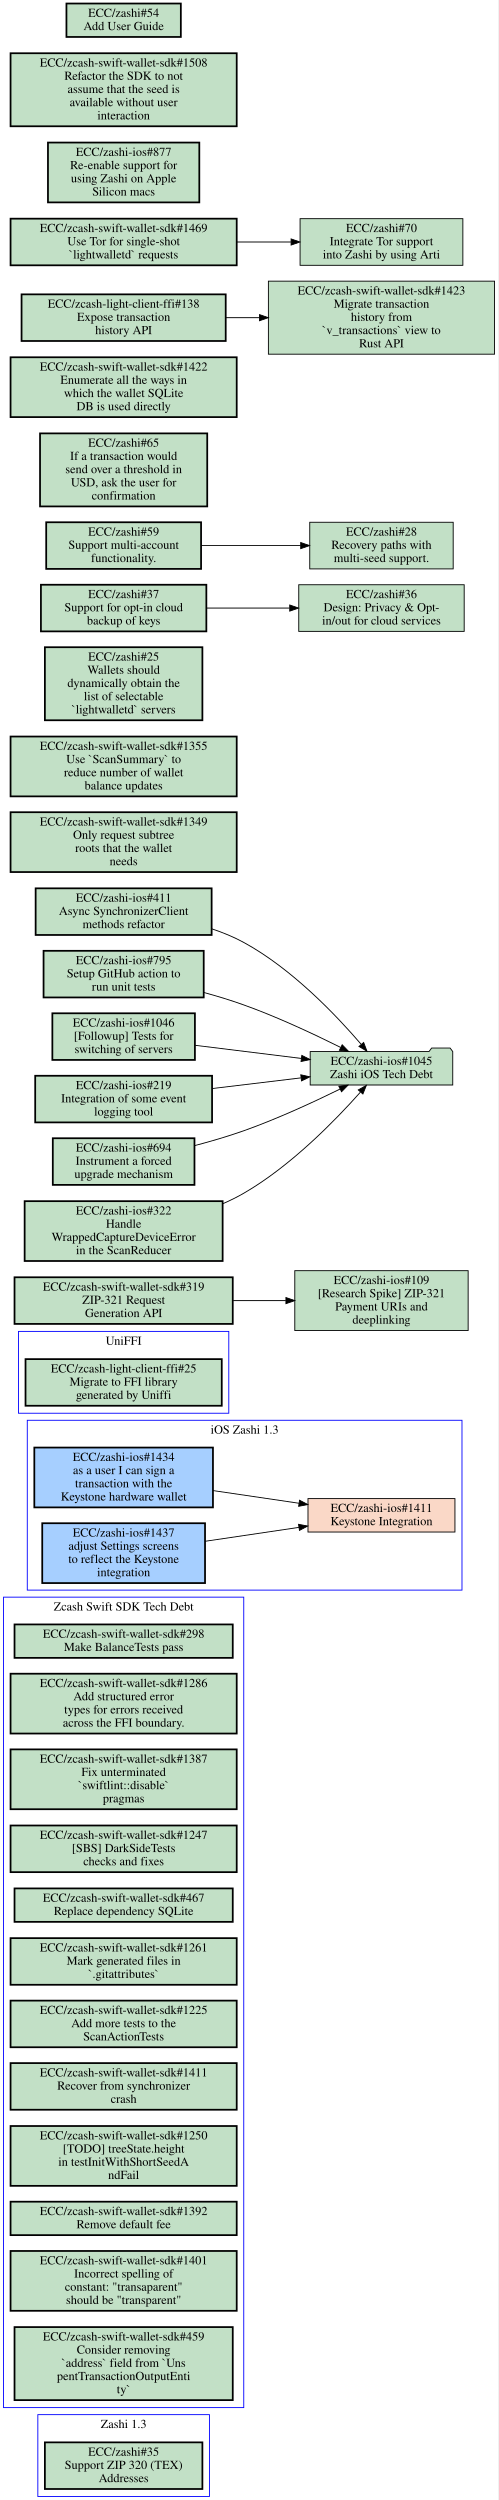
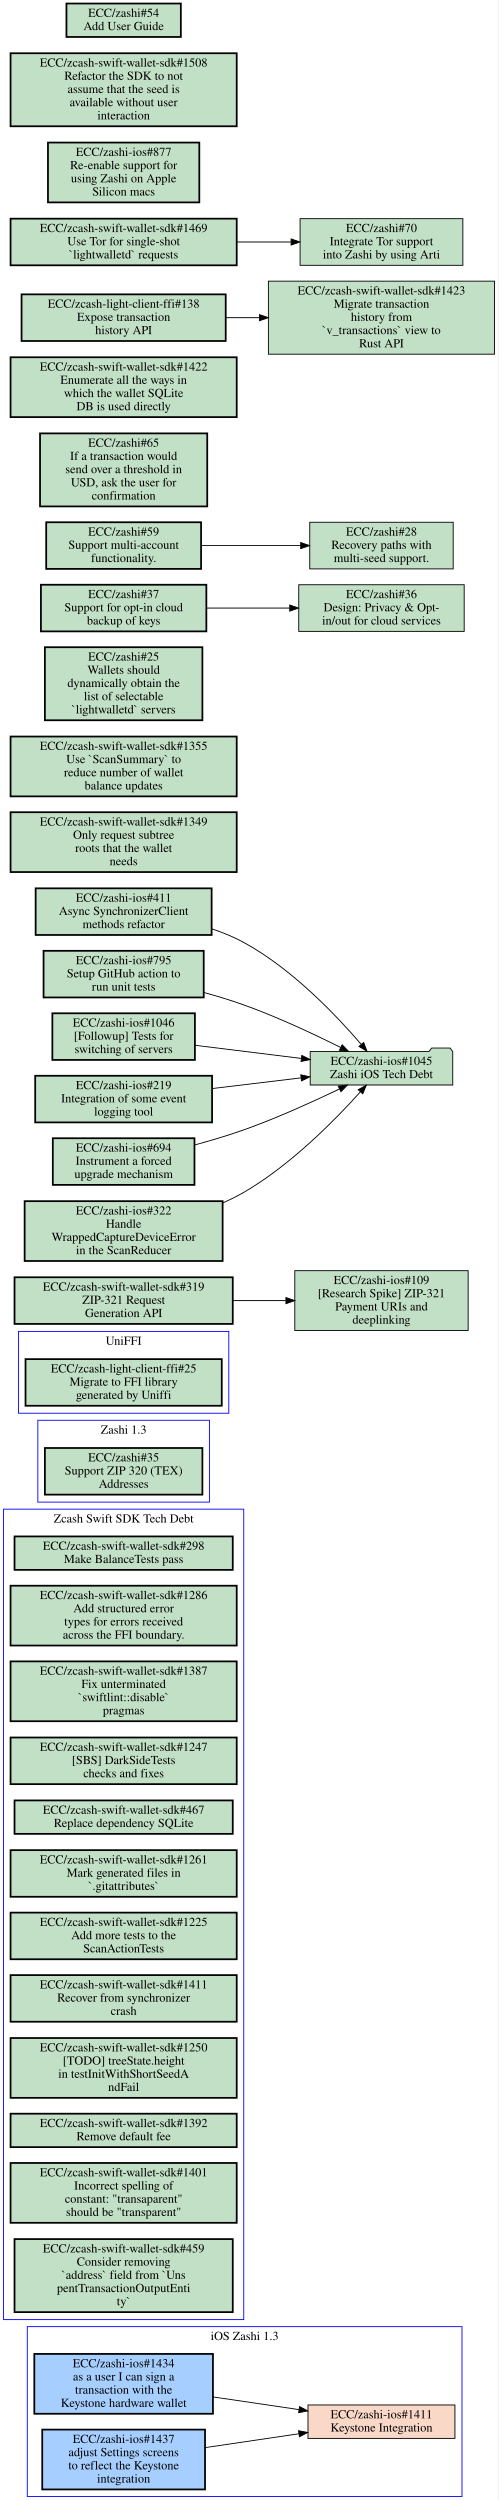
<svg xmlns="http://www.w3.org/2000/svg" xmlns:xlink="http://www.w3.org/1999/xlink" width="566pt" height="2841pt" viewBox="0.00 0.00 566.00 2841.00">
  <g id="graph0" class="graph" transform="scale(1 1) rotate(0) translate(4 2837)">
    <polygon fill="white" stroke="transparent" points="-4,4 -4,-2837 562,-2837 562,4 -4,4" />
    <g id="clust1" class="cluster">
-       <polygon fill="none" stroke="blue" points="27,-1030 27,-1223 521,-1223 521,-1030 27,-1030" />
-       <text text-anchor="middle" x="274" y="-1207.8" font-family="Times,serif" font-size="14.00">iOS Zashi 1.3</text>
+       <polygon fill="none" stroke="blue" points="39,-1130 39,-1223 234,-1223 234,-1130 39,-1130" />
+       <text text-anchor="middle" x="136.5" y="-1207.8" font-family="Times,serif" font-size="14.00">Zashi 1.3</text>
    </g>
    <g id="clust2" class="cluster">
+       <polygon fill="none" stroke="blue" points="27,0 27,-193 521,-193 521,0 27,0" />
+       <text text-anchor="middle" x="274" y="-177.8" font-family="Times,serif" font-size="14.00">iOS Zashi 1.3</text>
+     </g>
+     <g id="clust3" class="cluster">
      <polygon fill="none" stroke="blue" points="17,-1231 17,-1324 256,-1324 256,-1231 17,-1231" />
      <text text-anchor="middle" x="136.5" y="-1308.8" font-family="Times,serif" font-size="14.00">UniFFI</text>
    </g>
-     <g id="clust3" class="cluster">
-       <polygon fill="none" stroke="blue" points="0,-101 0,-1022 273,-1022 273,-101 0,-101" />
-       <text text-anchor="middle" x="136.5" y="-1006.8" font-family="Times,serif" font-size="14.00">Zcash Swift SDK Tech Debt</text>
-     </g>
    <g id="clust4" class="cluster">
-       <polygon fill="none" stroke="blue" points="39,0 39,-93 234,-93 234,0 39,0" />
-       <text text-anchor="middle" x="136.5" y="-77.8" font-family="Times,serif" font-size="14.00">Zashi 1.3</text>
-     </g>
-     <g id="node1" class="node closed">
+       <polygon fill="none" stroke="blue" points="0,-201 0,-1122 273,-1122 273,-201 0,-201" />
+       <text text-anchor="middle" x="136.5" y="-1106.8" font-family="Times,serif" font-size="14.00">Zcash Swift SDK Tech Debt</text>
+     </g>
+     <g id="node1" class="node open">
      <g id="a_node1">
+         <a xlink:href="https://github.com/Electric-Coin-Company/zashi/issues/35" xlink:title="ECC/zashi#35&#10;Support ZIP 320 (TEX)&#10;Addresses" target="_blank">
+           <polygon fill="#c2e0c6" stroke="black" stroke-width="2" points="226,-1191.5 47,-1191.5 47,-1138.5 226,-1138.5 226,-1191.5" />
+           <text text-anchor="middle" x="136.5" y="-1176.3" font-family="Times,serif" font-size="14.00">ECC/zashi#35</text>
+           <text text-anchor="middle" x="136.5" y="-1161.3" font-family="Times,serif" font-size="14.00">Support ZIP 320 (TEX)</text>
+           <text text-anchor="middle" x="136.5" y="-1146.3" font-family="Times,serif" font-size="14.00">Addresses</text>
+         </a>
+       </g>
+     </g>
+     <g id="node2" class="node closed">
+       <g id="a_node2">
        <a xlink:href="https://github.com/Electric-Coin-Company/zashi-ios/issues/1411" xlink:title="ECC/zashi-ios#1411&#10;Keystone Integration" target="_blank">
-           <polygon fill="#fad8c7" stroke="black" points="513,-1134 346,-1134 346,-1096 513,-1096 513,-1134" />
-           <text text-anchor="middle" x="429.5" y="-1118.8" font-family="Times,serif" font-size="14.00">ECC/zashi-ios#1411</text>
-           <text text-anchor="middle" x="429.5" y="-1103.8" font-family="Times,serif" font-size="14.00">Keystone Integration</text>
-         </a>
-       </g>
-     </g>
-     <g id="node2" class="node committed">
-       <g id="a_node2">
-         <a xlink:href="https://github.com/Electric-Coin-Company/zashi-ios/issues/1434" xlink:title="ECC/zashi-ios#1434&#10;as a user I can sign a&#10;transaction with the&#10;Keystone hardware wallet" target="_blank">
-           <polygon fill="#a6cfff" stroke="black" stroke-width="2" points="238,-1192 35,-1192 35,-1124 238,-1124 238,-1192" />
-           <text text-anchor="middle" x="136.5" y="-1176.8" font-family="Times,serif" font-size="14.00">ECC/zashi-ios#1434</text>
-           <text text-anchor="middle" x="136.5" y="-1161.8" font-family="Times,serif" font-size="14.00">as a user I can sign a</text>
-           <text text-anchor="middle" x="136.5" y="-1146.8" font-family="Times,serif" font-size="14.00">transaction with the</text>
-           <text text-anchor="middle" x="136.5" y="-1131.8" font-family="Times,serif" font-size="14.00">Keystone hardware wallet</text>
-         </a>
-       </g>
-     </g>
-     <g id="edge1" class="edge">
-       <path fill="none" stroke="black" d="M238.05,-1143.1C269.78,-1138.5 304.66,-1133.3 335.81,-1128.7" />
-       <polygon fill="black" stroke="black" points="336.41,-1132.15 345.78,-1127.2 335.37,-1125.23 336.41,-1132.15" />
+           <polygon fill="#fad8c7" stroke="black" points="513,-104 346,-104 346,-66 513,-66 513,-104" />
+           <text text-anchor="middle" x="429.5" y="-88.8" font-family="Times,serif" font-size="14.00">ECC/zashi-ios#1411</text>
+           <text text-anchor="middle" x="429.5" y="-73.8" font-family="Times,serif" font-size="14.00">Keystone Integration</text>
+         </a>
+       </g>
    </g>
    <g id="node3" class="node committed">
      <g id="a_node3">
+         <a xlink:href="https://github.com/Electric-Coin-Company/zashi-ios/issues/1434" xlink:title="ECC/zashi-ios#1434&#10;as a user I can sign a&#10;transaction with the&#10;Keystone hardware wallet" target="_blank">
+           <polygon fill="#a6cfff" stroke="black" stroke-width="2" points="238,-162 35,-162 35,-94 238,-94 238,-162" />
+           <text text-anchor="middle" x="136.5" y="-146.8" font-family="Times,serif" font-size="14.00">ECC/zashi-ios#1434</text>
+           <text text-anchor="middle" x="136.5" y="-131.8" font-family="Times,serif" font-size="14.00">as a user I can sign a</text>
+           <text text-anchor="middle" x="136.5" y="-116.8" font-family="Times,serif" font-size="14.00">transaction with the</text>
+           <text text-anchor="middle" x="136.5" y="-101.8" font-family="Times,serif" font-size="14.00">Keystone hardware wallet</text>
+         </a>
+       </g>
+     </g>
+     <g id="edge1" class="edge">
+       <path fill="none" stroke="black" d="M238.05,-113.14C269.78,-108.45 304.66,-103.3 335.81,-98.7" />
+       <polygon fill="black" stroke="black" points="336.4,-102.15 345.78,-97.22 335.37,-95.23 336.4,-102.15" />
+     </g>
+     <g id="node4" class="node committed">
+       <g id="a_node4">
        <a xlink:href="https://github.com/Electric-Coin-Company/zashi-ios/issues/1437" xlink:title="ECC/zashi-ios#1437&#10;adjust Settings screens&#10;to reflect the Keystone&#10;integration" target="_blank">
-           <polygon fill="#a6cfff" stroke="black" stroke-width="2" points="229,-1106 44,-1106 44,-1038 229,-1038 229,-1106" />
-           <text text-anchor="middle" x="136.5" y="-1090.8" font-family="Times,serif" font-size="14.00">ECC/zashi-ios#1437</text>
-           <text text-anchor="middle" x="136.5" y="-1075.8" font-family="Times,serif" font-size="14.00">adjust Settings screens</text>
-           <text text-anchor="middle" x="136.5" y="-1060.8" font-family="Times,serif" font-size="14.00">to reflect the Keystone</text>
-           <text text-anchor="middle" x="136.5" y="-1045.8" font-family="Times,serif" font-size="14.00">integration</text>
+           <polygon fill="#a6cfff" stroke="black" stroke-width="2" points="229,-76 44,-76 44,-8 229,-8 229,-76" />
+           <text text-anchor="middle" x="136.5" y="-60.8" font-family="Times,serif" font-size="14.00">ECC/zashi-ios#1437</text>
+           <text text-anchor="middle" x="136.5" y="-45.8" font-family="Times,serif" font-size="14.00">adjust Settings screens</text>
+           <text text-anchor="middle" x="136.5" y="-30.8" font-family="Times,serif" font-size="14.00">to reflect the Keystone</text>
+           <text text-anchor="middle" x="136.5" y="-15.8" font-family="Times,serif" font-size="14.00">integration</text>
        </a>
      </g>
    </g>
    <g id="edge2" class="edge">
-       <path fill="none" stroke="black" d="M229.17,-1085.5C263.14,-1090.6 301.66,-1096.3 335.72,-1101.3" />
-       <polygon fill="black" stroke="black" points="335.26,-1104.77 345.67,-1102.8 336.3,-1097.85 335.26,-1104.77" />
-     </g>
-     <g id="node4" class="node open">
-       <g id="a_node4">
+       <path fill="none" stroke="black" d="M229.17,-55.55C263.14,-60.56 301.66,-66.26 335.72,-71.29" />
+       <polygon fill="black" stroke="black" points="335.27,-74.76 345.67,-72.76 336.29,-67.84 335.27,-74.76" />
+     </g>
+     <g id="node5" class="node open">
+       <g id="a_node5">
        <a xlink:href="https://github.com/Electric-Coin-Company/zcash-light-client-ffi/issues/25" xlink:title="ECC/zcash-light-client-ffi#25&#10;Migrate to FFI library&#10;generated by Uniffi" target="_blank">
          <polygon fill="#c2e0c6" stroke="black" stroke-width="2" points="248,-1292.5 25,-1292.5 25,-1239.5 248,-1239.5 248,-1292.5" />
          <text text-anchor="middle" x="136.5" y="-1277.3" font-family="Times,serif" font-size="14.00">ECC/zcash-light-client-ffi#25</text>
          <text text-anchor="middle" x="136.5" y="-1262.3" font-family="Times,serif" font-size="14.00">Migrate to FFI library</text>
          <text text-anchor="middle" x="136.5" y="-1247.3" font-family="Times,serif" font-size="14.00">generated by Uniffi</text>
        </a>
      </g>
    </g>
-     <g id="node5" class="node open">
-       <g id="a_node5">
-         <a xlink:href="https://github.com/Electric-Coin-Company/zcash-swift-wallet-sdk/issues/298" xlink:title="ECC/zcash-swift-wallet-sdk#298&#10;Make BalanceTests pass" target="_blank">
-           <polygon fill="#c2e0c6" stroke="black" stroke-width="2" points="260.5,-991 12.5,-991 12.5,-953 260.5,-953 260.5,-991" />
-           <text text-anchor="middle" x="136.5" y="-975.8" font-family="Times,serif" font-size="14.00">ECC/zcash-swift-wallet-sdk#298</text>
-           <text text-anchor="middle" x="136.5" y="-960.8" font-family="Times,serif" font-size="14.00">Make BalanceTests pass</text>
-         </a>
-       </g>
-     </g>
    <g id="node6" class="node open">
      <g id="a_node6">
-         <a xlink:href="https://github.com/Electric-Coin-Company/zcash-swift-wallet-sdk/issues/1286" xlink:title="ECC/zcash-swift-wallet-sdk#1286&#10;Add structured error&#10;types for errors received&#10;across the FFI boundary." target="_blank">
-           <polygon fill="#c2e0c6" stroke="black" stroke-width="2" points="265,-935 8,-935 8,-867 265,-867 265,-935" />
-           <text text-anchor="middle" x="136.5" y="-919.8" font-family="Times,serif" font-size="14.00">ECC/zcash-swift-wallet-sdk#1286</text>
-           <text text-anchor="middle" x="136.5" y="-904.8" font-family="Times,serif" font-size="14.00">Add structured error</text>
-           <text text-anchor="middle" x="136.5" y="-889.8" font-family="Times,serif" font-size="14.00">types for errors received</text>
-           <text text-anchor="middle" x="136.5" y="-874.8" font-family="Times,serif" font-size="14.00">across the FFI boundary.</text>
+         <a xlink:href="https://github.com/Electric-Coin-Company/zcash-swift-wallet-sdk/issues/298" xlink:title="ECC/zcash-swift-wallet-sdk#298&#10;Make BalanceTests pass" target="_blank">
+           <polygon fill="#c2e0c6" stroke="black" stroke-width="2" points="260.5,-1091 12.5,-1091 12.5,-1053 260.5,-1053 260.5,-1091" />
+           <text text-anchor="middle" x="136.5" y="-1075.8" font-family="Times,serif" font-size="14.00">ECC/zcash-swift-wallet-sdk#298</text>
+           <text text-anchor="middle" x="136.5" y="-1060.8" font-family="Times,serif" font-size="14.00">Make BalanceTests pass</text>
        </a>
      </g>
    </g>
    <g id="node7" class="node open">
      <g id="a_node7">
-         <a xlink:href="https://github.com/Electric-Coin-Company/zcash-swift-wallet-sdk/issues/1387" xlink:title="ECC/zcash-swift-wallet-sdk#1387&#10;Fix unterminated&#10;`swiftlint::disable`&#10;pragmas" target="_blank">
-           <polygon fill="#c2e0c6" stroke="black" stroke-width="2" points="265,-849 8,-849 8,-781 265,-781 265,-849" />
-           <text text-anchor="middle" x="136.5" y="-833.8" font-family="Times,serif" font-size="14.00">ECC/zcash-swift-wallet-sdk#1387</text>
-           <text text-anchor="middle" x="136.5" y="-818.8" font-family="Times,serif" font-size="14.00">Fix unterminated</text>
-           <text text-anchor="middle" x="136.5" y="-803.8" font-family="Times,serif" font-size="14.00">`swiftlint::disable`</text>
-           <text text-anchor="middle" x="136.5" y="-788.8" font-family="Times,serif" font-size="14.00">pragmas</text>
+         <a xlink:href="https://github.com/Electric-Coin-Company/zcash-swift-wallet-sdk/issues/1286" xlink:title="ECC/zcash-swift-wallet-sdk#1286&#10;Add structured error&#10;types for errors received&#10;across the FFI boundary." target="_blank">
+           <polygon fill="#c2e0c6" stroke="black" stroke-width="2" points="265,-1035 8,-1035 8,-967 265,-967 265,-1035" />
+           <text text-anchor="middle" x="136.5" y="-1019.8" font-family="Times,serif" font-size="14.00">ECC/zcash-swift-wallet-sdk#1286</text>
+           <text text-anchor="middle" x="136.5" y="-1004.8" font-family="Times,serif" font-size="14.00">Add structured error</text>
+           <text text-anchor="middle" x="136.5" y="-989.8" font-family="Times,serif" font-size="14.00">types for errors received</text>
+           <text text-anchor="middle" x="136.5" y="-974.8" font-family="Times,serif" font-size="14.00">across the FFI boundary.</text>
        </a>
      </g>
    </g>
    <g id="node8" class="node open">
      <g id="a_node8">
-         <a xlink:href="https://github.com/Electric-Coin-Company/zcash-swift-wallet-sdk/issues/1247" xlink:title="ECC/zcash-swift-wallet-sdk#1247&#10;[SBS] DarkSideTests&#10;checks and fixes" target="_blank">
-           <polygon fill="#c2e0c6" stroke="black" stroke-width="2" points="265,-762.5 8,-762.5 8,-709.5 265,-709.5 265,-762.5" />
-           <text text-anchor="middle" x="136.5" y="-747.3" font-family="Times,serif" font-size="14.00">ECC/zcash-swift-wallet-sdk#1247</text>
-           <text text-anchor="middle" x="136.5" y="-732.3" font-family="Times,serif" font-size="14.00">[SBS] DarkSideTests</text>
-           <text text-anchor="middle" x="136.5" y="-717.3" font-family="Times,serif" font-size="14.00">checks and fixes</text>
+         <a xlink:href="https://github.com/Electric-Coin-Company/zcash-swift-wallet-sdk/issues/1387" xlink:title="ECC/zcash-swift-wallet-sdk#1387&#10;Fix unterminated&#10;`swiftlint::disable`&#10;pragmas" target="_blank">
+           <polygon fill="#c2e0c6" stroke="black" stroke-width="2" points="265,-949 8,-949 8,-881 265,-881 265,-949" />
+           <text text-anchor="middle" x="136.5" y="-933.8" font-family="Times,serif" font-size="14.00">ECC/zcash-swift-wallet-sdk#1387</text>
+           <text text-anchor="middle" x="136.5" y="-918.8" font-family="Times,serif" font-size="14.00">Fix unterminated</text>
+           <text text-anchor="middle" x="136.5" y="-903.8" font-family="Times,serif" font-size="14.00">`swiftlint::disable`</text>
+           <text text-anchor="middle" x="136.5" y="-888.8" font-family="Times,serif" font-size="14.00">pragmas</text>
        </a>
      </g>
    </g>
    <g id="node9" class="node open">
      <g id="a_node9">
-         <a xlink:href="https://github.com/Electric-Coin-Company/zcash-swift-wallet-sdk/issues/467" xlink:title="ECC/zcash-swift-wallet-sdk#467&#10;Replace dependency SQLite" target="_blank">
-           <polygon fill="#c2e0c6" stroke="black" stroke-width="2" points="260.5,-691 12.5,-691 12.5,-653 260.5,-653 260.5,-691" />
-           <text text-anchor="middle" x="136.5" y="-675.8" font-family="Times,serif" font-size="14.00">ECC/zcash-swift-wallet-sdk#467</text>
-           <text text-anchor="middle" x="136.5" y="-660.8" font-family="Times,serif" font-size="14.00">Replace dependency SQLite</text>
+         <a xlink:href="https://github.com/Electric-Coin-Company/zcash-swift-wallet-sdk/issues/1247" xlink:title="ECC/zcash-swift-wallet-sdk#1247&#10;[SBS] DarkSideTests&#10;checks and fixes" target="_blank">
+           <polygon fill="#c2e0c6" stroke="black" stroke-width="2" points="265,-862.5 8,-862.5 8,-809.5 265,-809.5 265,-862.5" />
+           <text text-anchor="middle" x="136.5" y="-847.3" font-family="Times,serif" font-size="14.00">ECC/zcash-swift-wallet-sdk#1247</text>
+           <text text-anchor="middle" x="136.5" y="-832.3" font-family="Times,serif" font-size="14.00">[SBS] DarkSideTests</text>
+           <text text-anchor="middle" x="136.5" y="-817.3" font-family="Times,serif" font-size="14.00">checks and fixes</text>
        </a>
      </g>
    </g>
    <g id="node10" class="node open">
      <g id="a_node10">
-         <a xlink:href="https://github.com/Electric-Coin-Company/zcash-swift-wallet-sdk/issues/1261" xlink:title="ECC/zcash-swift-wallet-sdk#1261&#10;Mark generated files in&#10;`.gitattributes`" target="_blank">
-           <polygon fill="#c2e0c6" stroke="black" stroke-width="2" points="265,-634.5 8,-634.5 8,-581.5 265,-581.5 265,-634.5" />
-           <text text-anchor="middle" x="136.5" y="-619.3" font-family="Times,serif" font-size="14.00">ECC/zcash-swift-wallet-sdk#1261</text>
-           <text text-anchor="middle" x="136.5" y="-604.3" font-family="Times,serif" font-size="14.00">Mark generated files in</text>
-           <text text-anchor="middle" x="136.5" y="-589.3" font-family="Times,serif" font-size="14.00">`.gitattributes`</text>
+         <a xlink:href="https://github.com/Electric-Coin-Company/zcash-swift-wallet-sdk/issues/467" xlink:title="ECC/zcash-swift-wallet-sdk#467&#10;Replace dependency SQLite" target="_blank">
+           <polygon fill="#c2e0c6" stroke="black" stroke-width="2" points="260.5,-791 12.5,-791 12.5,-753 260.5,-753 260.5,-791" />
+           <text text-anchor="middle" x="136.5" y="-775.8" font-family="Times,serif" font-size="14.00">ECC/zcash-swift-wallet-sdk#467</text>
+           <text text-anchor="middle" x="136.5" y="-760.8" font-family="Times,serif" font-size="14.00">Replace dependency SQLite</text>
        </a>
      </g>
    </g>
    <g id="node11" class="node open">
      <g id="a_node11">
-         <a xlink:href="https://github.com/Electric-Coin-Company/zcash-swift-wallet-sdk/issues/1225" xlink:title="ECC/zcash-swift-wallet-sdk#1225&#10;Add more tests to the&#10;ScanActionTests" target="_blank">
-           <polygon fill="#c2e0c6" stroke="black" stroke-width="2" points="265,-563.5 8,-563.5 8,-510.5 265,-510.5 265,-563.5" />
-           <text text-anchor="middle" x="136.5" y="-548.3" font-family="Times,serif" font-size="14.00">ECC/zcash-swift-wallet-sdk#1225</text>
-           <text text-anchor="middle" x="136.5" y="-533.3" font-family="Times,serif" font-size="14.00">Add more tests to the</text>
-           <text text-anchor="middle" x="136.5" y="-518.3" font-family="Times,serif" font-size="14.00">ScanActionTests</text>
+         <a xlink:href="https://github.com/Electric-Coin-Company/zcash-swift-wallet-sdk/issues/1261" xlink:title="ECC/zcash-swift-wallet-sdk#1261&#10;Mark generated files in&#10;`.gitattributes`" target="_blank">
+           <polygon fill="#c2e0c6" stroke="black" stroke-width="2" points="265,-734.5 8,-734.5 8,-681.5 265,-681.5 265,-734.5" />
+           <text text-anchor="middle" x="136.5" y="-719.3" font-family="Times,serif" font-size="14.00">ECC/zcash-swift-wallet-sdk#1261</text>
+           <text text-anchor="middle" x="136.5" y="-704.3" font-family="Times,serif" font-size="14.00">Mark generated files in</text>
+           <text text-anchor="middle" x="136.5" y="-689.3" font-family="Times,serif" font-size="14.00">`.gitattributes`</text>
        </a>
      </g>
    </g>
    <g id="node12" class="node open">
      <g id="a_node12">
-         <a xlink:href="https://github.com/Electric-Coin-Company/zcash-swift-wallet-sdk/issues/1411" xlink:title="ECC/zcash-swift-wallet-sdk#1411&#10;Recover from synchronizer&#10;crash" target="_blank">
-           <polygon fill="#c2e0c6" stroke="black" stroke-width="2" points="265,-492.5 8,-492.5 8,-439.5 265,-439.5 265,-492.5" />
-           <text text-anchor="middle" x="136.5" y="-477.3" font-family="Times,serif" font-size="14.00">ECC/zcash-swift-wallet-sdk#1411</text>
-           <text text-anchor="middle" x="136.5" y="-462.3" font-family="Times,serif" font-size="14.00">Recover from synchronizer</text>
-           <text text-anchor="middle" x="136.5" y="-447.3" font-family="Times,serif" font-size="14.00">crash</text>
+         <a xlink:href="https://github.com/Electric-Coin-Company/zcash-swift-wallet-sdk/issues/1225" xlink:title="ECC/zcash-swift-wallet-sdk#1225&#10;Add more tests to the&#10;ScanActionTests" target="_blank">
+           <polygon fill="#c2e0c6" stroke="black" stroke-width="2" points="265,-663.5 8,-663.5 8,-610.5 265,-610.5 265,-663.5" />
+           <text text-anchor="middle" x="136.5" y="-648.3" font-family="Times,serif" font-size="14.00">ECC/zcash-swift-wallet-sdk#1225</text>
+           <text text-anchor="middle" x="136.5" y="-633.3" font-family="Times,serif" font-size="14.00">Add more tests to the</text>
+           <text text-anchor="middle" x="136.5" y="-618.3" font-family="Times,serif" font-size="14.00">ScanActionTests</text>
        </a>
      </g>
    </g>
    <g id="node13" class="node open">
      <g id="a_node13">
-         <a xlink:href="https://github.com/Electric-Coin-Company/zcash-swift-wallet-sdk/issues/1250" xlink:title="ECC/zcash-swift-wallet-sdk#1250&#10;[TODO] treeState.height&#10;in testInitWithShortSeedA&#10;ndFail" target="_blank">
-           <polygon fill="#c2e0c6" stroke="black" stroke-width="2" points="265,-421 8,-421 8,-353 265,-353 265,-421" />
-           <text text-anchor="middle" x="136.5" y="-405.8" font-family="Times,serif" font-size="14.00">ECC/zcash-swift-wallet-sdk#1250</text>
-           <text text-anchor="middle" x="136.5" y="-390.8" font-family="Times,serif" font-size="14.00">[TODO] treeState.height</text>
-           <text text-anchor="middle" x="136.5" y="-375.8" font-family="Times,serif" font-size="14.00">in testInitWithShortSeedA</text>
-           <text text-anchor="middle" x="136.5" y="-360.8" font-family="Times,serif" font-size="14.00">ndFail</text>
+         <a xlink:href="https://github.com/Electric-Coin-Company/zcash-swift-wallet-sdk/issues/1411" xlink:title="ECC/zcash-swift-wallet-sdk#1411&#10;Recover from synchronizer&#10;crash" target="_blank">
+           <polygon fill="#c2e0c6" stroke="black" stroke-width="2" points="265,-592.5 8,-592.5 8,-539.5 265,-539.5 265,-592.5" />
+           <text text-anchor="middle" x="136.5" y="-577.3" font-family="Times,serif" font-size="14.00">ECC/zcash-swift-wallet-sdk#1411</text>
+           <text text-anchor="middle" x="136.5" y="-562.3" font-family="Times,serif" font-size="14.00">Recover from synchronizer</text>
+           <text text-anchor="middle" x="136.5" y="-547.3" font-family="Times,serif" font-size="14.00">crash</text>
        </a>
      </g>
    </g>
    <g id="node14" class="node open">
      <g id="a_node14">
-         <a xlink:href="https://github.com/Electric-Coin-Company/zcash-swift-wallet-sdk/issues/1392" xlink:title="ECC/zcash-swift-wallet-sdk#1392&#10;Remove default fee" target="_blank">
-           <polygon fill="#c2e0c6" stroke="black" stroke-width="2" points="265,-335 8,-335 8,-297 265,-297 265,-335" />
-           <text text-anchor="middle" x="136.5" y="-319.8" font-family="Times,serif" font-size="14.00">ECC/zcash-swift-wallet-sdk#1392</text>
-           <text text-anchor="middle" x="136.5" y="-304.8" font-family="Times,serif" font-size="14.00">Remove default fee</text>
+         <a xlink:href="https://github.com/Electric-Coin-Company/zcash-swift-wallet-sdk/issues/1250" xlink:title="ECC/zcash-swift-wallet-sdk#1250&#10;[TODO] treeState.height&#10;in testInitWithShortSeedA&#10;ndFail" target="_blank">
+           <polygon fill="#c2e0c6" stroke="black" stroke-width="2" points="265,-521 8,-521 8,-453 265,-453 265,-521" />
+           <text text-anchor="middle" x="136.5" y="-505.8" font-family="Times,serif" font-size="14.00">ECC/zcash-swift-wallet-sdk#1250</text>
+           <text text-anchor="middle" x="136.5" y="-490.8" font-family="Times,serif" font-size="14.00">[TODO] treeState.height</text>
+           <text text-anchor="middle" x="136.5" y="-475.8" font-family="Times,serif" font-size="14.00">in testInitWithShortSeedA</text>
+           <text text-anchor="middle" x="136.5" y="-460.8" font-family="Times,serif" font-size="14.00">ndFail</text>
        </a>
      </g>
    </g>
    <g id="node15" class="node open">
      <g id="a_node15">
-         <a xlink:href="https://github.com/Electric-Coin-Company/zcash-swift-wallet-sdk/issues/1401" xlink:title="ECC/zcash-swift-wallet-sdk#1401&#10;Incorrect spelling of&#10;constant: &quot;transaparent&quot;&#10;should be &quot;transparent&quot;" target="_blank">
-           <polygon fill="#c2e0c6" stroke="black" stroke-width="2" points="265,-279 8,-279 8,-211 265,-211 265,-279" />
-           <text text-anchor="middle" x="136.5" y="-263.8" font-family="Times,serif" font-size="14.00">ECC/zcash-swift-wallet-sdk#1401</text>
-           <text text-anchor="middle" x="136.5" y="-248.8" font-family="Times,serif" font-size="14.00">Incorrect spelling of</text>
-           <text text-anchor="middle" x="136.5" y="-233.8" font-family="Times,serif" font-size="14.00">constant: "transaparent"</text>
-           <text text-anchor="middle" x="136.5" y="-218.8" font-family="Times,serif" font-size="14.00">should be "transparent"</text>
+         <a xlink:href="https://github.com/Electric-Coin-Company/zcash-swift-wallet-sdk/issues/1392" xlink:title="ECC/zcash-swift-wallet-sdk#1392&#10;Remove default fee" target="_blank">
+           <polygon fill="#c2e0c6" stroke="black" stroke-width="2" points="265,-435 8,-435 8,-397 265,-397 265,-435" />
+           <text text-anchor="middle" x="136.5" y="-419.8" font-family="Times,serif" font-size="14.00">ECC/zcash-swift-wallet-sdk#1392</text>
+           <text text-anchor="middle" x="136.5" y="-404.8" font-family="Times,serif" font-size="14.00">Remove default fee</text>
        </a>
      </g>
    </g>
    <g id="node16" class="node open">
      <g id="a_node16">
-         <a xlink:href="https://github.com/Electric-Coin-Company/zcash-swift-wallet-sdk/issues/459" xlink:title="ECC/zcash-swift-wallet-sdk#459&#10;Consider removing&#10;`address` field from `Uns&#10;pentTransactionOutputEnti&#10;ty`" target="_blank">
-           <polygon fill="#c2e0c6" stroke="black" stroke-width="2" points="260.5,-192.5 12.5,-192.5 12.5,-109.5 260.5,-109.5 260.5,-192.5" />
-           <text text-anchor="middle" x="136.5" y="-177.3" font-family="Times,serif" font-size="14.00">ECC/zcash-swift-wallet-sdk#459</text>
-           <text text-anchor="middle" x="136.5" y="-162.3" font-family="Times,serif" font-size="14.00">Consider removing</text>
-           <text text-anchor="middle" x="136.5" y="-147.3" font-family="Times,serif" font-size="14.00">`address` field from `Uns</text>
-           <text text-anchor="middle" x="136.5" y="-132.3" font-family="Times,serif" font-size="14.00">pentTransactionOutputEnti</text>
-           <text text-anchor="middle" x="136.5" y="-117.3" font-family="Times,serif" font-size="14.00">ty`</text>
+         <a xlink:href="https://github.com/Electric-Coin-Company/zcash-swift-wallet-sdk/issues/1401" xlink:title="ECC/zcash-swift-wallet-sdk#1401&#10;Incorrect spelling of&#10;constant: &quot;transaparent&quot;&#10;should be &quot;transparent&quot;" target="_blank">
+           <polygon fill="#c2e0c6" stroke="black" stroke-width="2" points="265,-379 8,-379 8,-311 265,-311 265,-379" />
+           <text text-anchor="middle" x="136.5" y="-363.8" font-family="Times,serif" font-size="14.00">ECC/zcash-swift-wallet-sdk#1401</text>
+           <text text-anchor="middle" x="136.5" y="-348.8" font-family="Times,serif" font-size="14.00">Incorrect spelling of</text>
+           <text text-anchor="middle" x="136.5" y="-333.8" font-family="Times,serif" font-size="14.00">constant: "transaparent"</text>
+           <text text-anchor="middle" x="136.5" y="-318.8" font-family="Times,serif" font-size="14.00">should be "transparent"</text>
        </a>
      </g>
    </g>
    <g id="node17" class="node open">
      <g id="a_node17">
-         <a xlink:href="https://github.com/Electric-Coin-Company/zashi/issues/35" xlink:title="ECC/zashi#35&#10;Support ZIP 320 (TEX)&#10;Addresses" target="_blank">
-           <polygon fill="#c2e0c6" stroke="black" stroke-width="2" points="226,-61.5 47,-61.5 47,-8.5 226,-8.5 226,-61.5" />
-           <text text-anchor="middle" x="136.5" y="-46.3" font-family="Times,serif" font-size="14.00">ECC/zashi#35</text>
-           <text text-anchor="middle" x="136.5" y="-31.3" font-family="Times,serif" font-size="14.00">Support ZIP 320 (TEX)</text>
-           <text text-anchor="middle" x="136.5" y="-16.3" font-family="Times,serif" font-size="14.00">Addresses</text>
+         <a xlink:href="https://github.com/Electric-Coin-Company/zcash-swift-wallet-sdk/issues/459" xlink:title="ECC/zcash-swift-wallet-sdk#459&#10;Consider removing&#10;`address` field from `Uns&#10;pentTransactionOutputEnti&#10;ty`" target="_blank">
+           <polygon fill="#c2e0c6" stroke="black" stroke-width="2" points="260.5,-292.5 12.5,-292.5 12.5,-209.5 260.5,-209.5 260.5,-292.5" />
+           <text text-anchor="middle" x="136.5" y="-277.3" font-family="Times,serif" font-size="14.00">ECC/zcash-swift-wallet-sdk#459</text>
+           <text text-anchor="middle" x="136.5" y="-262.3" font-family="Times,serif" font-size="14.00">Consider removing</text>
+           <text text-anchor="middle" x="136.5" y="-247.3" font-family="Times,serif" font-size="14.00">`address` field from `Uns</text>
+           <text text-anchor="middle" x="136.5" y="-232.3" font-family="Times,serif" font-size="14.00">pentTransactionOutputEnti</text>
+           <text text-anchor="middle" x="136.5" y="-217.3" font-family="Times,serif" font-size="14.00">ty`</text>
        </a>
      </g>
    </g>
    <g id="node18" class="node open">
      <g id="a_node18">
        <a xlink:href="https://github.com/Electric-Coin-Company/zcash-swift-wallet-sdk/issues/319" xlink:title="ECC/zcash-swift-wallet-sdk#319&#10;ZIP-321 Request&#10;Generation API" target="_blank">
          <polygon fill="#c2e0c6" stroke="black" stroke-width="2" points="260.5,-1385.5 12.5,-1385.5 12.5,-1332.5 260.5,-1332.5 260.5,-1385.5" />
          <text text-anchor="middle" x="136.5" y="-1370.3" font-family="Times,serif" font-size="14.00">ECC/zcash-swift-wallet-sdk#319</text>
          <text text-anchor="middle" x="136.5" y="-1355.3" font-family="Times,serif" font-size="14.00">ZIP-321 Request</text>
          <text text-anchor="middle" x="136.5" y="-1340.3" font-family="Times,serif" font-size="14.00">Generation API</text>
        </a>
      </g>
    </g>
    <g id="node19" class="node open">
      <g id="a_node19">
        <a xlink:href="https://github.com/Electric-Coin-Company/zashi-ios/issues/109" xlink:title="ECC/zashi-ios#109&#10;[Research Spike] ZIP-321&#10;Payment URIs and&#10;deeplinking" target="_blank">
          <polygon fill="#c2e0c6" stroke="black" points="528,-1393 331,-1393 331,-1325 528,-1325 528,-1393" />
          <text text-anchor="middle" x="429.5" y="-1377.8" font-family="Times,serif" font-size="14.00">ECC/zashi-ios#109</text>
          <text text-anchor="middle" x="429.5" y="-1362.8" font-family="Times,serif" font-size="14.00">[Research Spike] ZIP-321</text>
          <text text-anchor="middle" x="429.5" y="-1347.8" font-family="Times,serif" font-size="14.00">Payment URIs and</text>
          <text text-anchor="middle" x="429.5" y="-1332.8" font-family="Times,serif" font-size="14.00">deeplinking</text>
        </a>
      </g>
    </g>
    <g id="edge3" class="edge">
      <path fill="none" stroke="black" d="M260.91,-1359C280.83,-1359 301.31,-1359 320.82,-1359" />
      <polygon fill="black" stroke="black" points="320.93,-1362.5 330.93,-1359 320.93,-1355.5 320.93,-1362.5" />
    </g>
    <g id="node20" class="node open">
      <g id="a_node20">
        <a xlink:href="https://github.com/Electric-Coin-Company/zashi-ios/issues/411" xlink:title="ECC/zashi-ios#411&#10;Async SynchronizerClient&#10;methods refactor" target="_blank">
          <polygon fill="#c2e0c6" stroke="black" stroke-width="2" points="236.5,-1827.5 36.5,-1827.5 36.5,-1774.5 236.5,-1774.5 236.5,-1827.5" />
          <text text-anchor="middle" x="136.5" y="-1812.3" font-family="Times,serif" font-size="14.00">ECC/zashi-ios#411</text>
          <text text-anchor="middle" x="136.5" y="-1797.3" font-family="Times,serif" font-size="14.00">Async SynchronizerClient</text>
          <text text-anchor="middle" x="136.5" y="-1782.3" font-family="Times,serif" font-size="14.00">methods refactor</text>
        </a>
      </g>
    </g>
    <g id="node21" class="node open">
      <g id="a_node21">
        <a xlink:href="https://github.com/Electric-Coin-Company/zashi-ios/issues/1045" xlink:title="ECC/zashi-ios#1045&#10;Zashi iOS Tech Debt" target="_blank">
          <polygon fill="#c2e0c6" stroke="black" points="510.5,-1642 507.5,-1646 486.5,-1646 483.5,-1642 348.5,-1642 348.5,-1604 510.5,-1604 510.5,-1642" />
          <text text-anchor="middle" x="429.5" y="-1626.8" font-family="Times,serif" font-size="14.00">ECC/zashi-ios#1045</text>
          <text text-anchor="middle" x="429.5" y="-1611.8" font-family="Times,serif" font-size="14.00">Zashi iOS Tech Debt</text>
        </a>
      </g>
    </g>
    <g id="edge4" class="edge">
      <path fill="none" stroke="black" d="M236.64,-1781.5C249.25,-1777.3 261.69,-1772.2 273,-1766 327.95,-1736.1 378.7,-1682.6 406.46,-1650.2" />
      <polygon fill="black" stroke="black" points="409.26,-1652.31 413.01,-1642.4 403.9,-1647.81 409.26,-1652.31" />
    </g>
    <g id="node22" class="node open">
      <g id="a_node22">
        <a xlink:href="https://github.com/Electric-Coin-Company/zashi-ios/issues/795" xlink:title="ECC/zashi-ios#795&#10;Setup GitHub action to&#10;run unit tests" target="_blank">
          <polygon fill="#c2e0c6" stroke="black" stroke-width="2" points="227.5,-1756.5 45.5,-1756.5 45.5,-1703.5 227.5,-1703.5 227.5,-1756.5" />
          <text text-anchor="middle" x="136.5" y="-1741.3" font-family="Times,serif" font-size="14.00">ECC/zashi-ios#795</text>
          <text text-anchor="middle" x="136.5" y="-1726.3" font-family="Times,serif" font-size="14.00">Setup GitHub action to</text>
          <text text-anchor="middle" x="136.5" y="-1711.3" font-family="Times,serif" font-size="14.00">run unit tests</text>
        </a>
      </g>
    </g>
    <g id="edge5" class="edge">
      <path fill="none" stroke="black" d="M227.84,-1709.1C243.06,-1704.9 258.59,-1700.2 273,-1695 311.08,-1681.4 352.57,-1661.9 383.1,-1646.7" />
      <polygon fill="black" stroke="black" points="384.86,-1649.73 392.21,-1642.1 381.71,-1643.48 384.86,-1649.73" />
    </g>
    <g id="node23" class="node open">
      <g id="a_node23">
        <a xlink:href="https://github.com/Electric-Coin-Company/zcash-swift-wallet-sdk/issues/1349" xlink:title="ECC/zcash-swift-wallet-sdk#1349&#10;Only request subtree&#10;roots that the wallet&#10;needs" target="_blank">
          <polygon fill="#c2e0c6" stroke="black" stroke-width="2" points="265,-1914 8,-1914 8,-1846 265,-1846 265,-1914" />
          <text text-anchor="middle" x="136.5" y="-1898.8" font-family="Times,serif" font-size="14.00">ECC/zcash-swift-wallet-sdk#1349</text>
          <text text-anchor="middle" x="136.5" y="-1883.8" font-family="Times,serif" font-size="14.00">Only request subtree</text>
          <text text-anchor="middle" x="136.5" y="-1868.8" font-family="Times,serif" font-size="14.00">roots that the wallet</text>
          <text text-anchor="middle" x="136.5" y="-1853.8" font-family="Times,serif" font-size="14.00">needs</text>
        </a>
      </g>
    </g>
    <g id="node24" class="node open">
      <g id="a_node24">
        <a xlink:href="https://github.com/Electric-Coin-Company/zcash-swift-wallet-sdk/issues/1355" xlink:title="ECC/zcash-swift-wallet-sdk#1355&#10;Use `ScanSummary` to&#10;reduce number of wallet&#10;balance updates" target="_blank">
          <polygon fill="#c2e0c6" stroke="black" stroke-width="2" points="265,-2000 8,-2000 8,-1932 265,-1932 265,-2000" />
          <text text-anchor="middle" x="136.5" y="-1984.8" font-family="Times,serif" font-size="14.00">ECC/zcash-swift-wallet-sdk#1355</text>
          <text text-anchor="middle" x="136.5" y="-1969.8" font-family="Times,serif" font-size="14.00">Use `ScanSummary` to</text>
          <text text-anchor="middle" x="136.5" y="-1954.8" font-family="Times,serif" font-size="14.00">reduce number of wallet</text>
          <text text-anchor="middle" x="136.5" y="-1939.8" font-family="Times,serif" font-size="14.00">balance updates</text>
        </a>
      </g>
    </g>
    <g id="node25" class="node open">
      <g id="a_node25">
        <a xlink:href="https://github.com/Electric-Coin-Company/zashi-ios/issues/1046" xlink:title="ECC/zashi-ios#1046&#10;[Followup] Tests for&#10;switching of servers" target="_blank">
          <polygon fill="#c2e0c6" stroke="black" stroke-width="2" points="217.5,-1685.5 55.5,-1685.5 55.5,-1632.5 217.5,-1632.5 217.5,-1685.5" />
          <text text-anchor="middle" x="136.5" y="-1670.3" font-family="Times,serif" font-size="14.00">ECC/zashi-ios#1046</text>
          <text text-anchor="middle" x="136.5" y="-1655.3" font-family="Times,serif" font-size="14.00">[Followup] Tests for</text>
          <text text-anchor="middle" x="136.5" y="-1640.3" font-family="Times,serif" font-size="14.00">switching of servers</text>
        </a>
      </g>
    </g>
    <g id="edge6" class="edge">
      <path fill="none" stroke="black" d="M217.79,-1649.1C255.16,-1644.4 299.77,-1638.9 338.3,-1634.2" />
      <polygon fill="black" stroke="black" points="338.99,-1637.64 348.47,-1632.9 338.11,-1630.7 338.99,-1637.64" />
    </g>
    <g id="node26" class="node open">
      <g id="a_node26">
        <a xlink:href="https://github.com/Electric-Coin-Company/zashi/issues/25" xlink:title="ECC/zashi#25&#10;Wallets should&#10;dynamically obtain the&#10;list of selectable&#10;`lightwalletd` servers" target="_blank">
          <polygon fill="#c2e0c6" stroke="black" stroke-width="2" points="226,-2101.5 47,-2101.5 47,-2018.5 226,-2018.5 226,-2101.5" />
          <text text-anchor="middle" x="136.5" y="-2086.3" font-family="Times,serif" font-size="14.00">ECC/zashi#25</text>
          <text text-anchor="middle" x="136.5" y="-2071.3" font-family="Times,serif" font-size="14.00">Wallets should</text>
          <text text-anchor="middle" x="136.5" y="-2056.3" font-family="Times,serif" font-size="14.00">dynamically obtain the</text>
          <text text-anchor="middle" x="136.5" y="-2041.3" font-family="Times,serif" font-size="14.00">list of selectable</text>
          <text text-anchor="middle" x="136.5" y="-2026.3" font-family="Times,serif" font-size="14.00">`lightwalletd` servers</text>
        </a>
      </g>
    </g>
    <g id="node27" class="node open">
      <g id="a_node27">
        <a xlink:href="https://github.com/Electric-Coin-Company/zashi/issues/37" xlink:title="ECC/zashi#37&#10;Support for opt-in cloud&#10;backup of keys" target="_blank">
          <polygon fill="#c2e0c6" stroke="black" stroke-width="2" points="230.5,-2172.5 42.5,-2172.5 42.5,-2119.5 230.5,-2119.5 230.5,-2172.5" />
          <text text-anchor="middle" x="136.5" y="-2157.3" font-family="Times,serif" font-size="14.00">ECC/zashi#37</text>
          <text text-anchor="middle" x="136.5" y="-2142.3" font-family="Times,serif" font-size="14.00">Support for opt-in cloud</text>
          <text text-anchor="middle" x="136.5" y="-2127.3" font-family="Times,serif" font-size="14.00">backup of keys</text>
        </a>
      </g>
    </g>
    <g id="node28" class="node open">
      <g id="a_node28">
        <a xlink:href="https://github.com/Electric-Coin-Company/zashi/issues/36" xlink:title="ECC/zashi#36&#10;Design: Privacy &amp; Opt-&#10;in/out for cloud services" target="_blank">
          <polygon fill="#c2e0c6" stroke="black" points="523.5,-2172.5 335.5,-2172.5 335.5,-2119.5 523.5,-2119.5 523.5,-2172.5" />
          <text text-anchor="middle" x="429.5" y="-2157.3" font-family="Times,serif" font-size="14.00">ECC/zashi#36</text>
          <text text-anchor="middle" x="429.5" y="-2142.3" font-family="Times,serif" font-size="14.00">Design: Privacy &amp; Opt-</text>
          <text text-anchor="middle" x="429.5" y="-2127.3" font-family="Times,serif" font-size="14.00">in/out for cloud services</text>
        </a>
      </g>
    </g>
    <g id="edge7" class="edge">
      <path fill="none" stroke="black" d="M230.77,-2146C260.8,-2146 294.24,-2146 324.95,-2146" />
      <polygon fill="black" stroke="black" points="325.25,-2149.5 335.25,-2146 325.25,-2142.5 325.25,-2149.5" />
    </g>
    <g id="node29" class="node open">
      <g id="a_node29">
        <a xlink:href="https://github.com/Electric-Coin-Company/zashi-ios/issues/219" xlink:title="ECC/zashi-ios#219&#10;Integration of some event&#10;logging tool" target="_blank">
          <polygon fill="#c2e0c6" stroke="black" stroke-width="2" points="237,-1614.5 36,-1614.5 36,-1561.5 237,-1561.5 237,-1614.5" />
          <text text-anchor="middle" x="136.5" y="-1599.3" font-family="Times,serif" font-size="14.00">ECC/zashi-ios#219</text>
          <text text-anchor="middle" x="136.5" y="-1584.3" font-family="Times,serif" font-size="14.00">Integration of some event</text>
          <text text-anchor="middle" x="136.5" y="-1569.3" font-family="Times,serif" font-size="14.00">logging tool</text>
        </a>
      </g>
    </g>
    <g id="edge8" class="edge">
      <path fill="none" stroke="black" d="M237.24,-1600C269.9,-1603.9 305.99,-1608.3 337.93,-1612.1" />
      <polygon fill="black" stroke="black" points="337.81,-1615.61 348.15,-1613.3 338.63,-1608.66 337.81,-1615.61" />
    </g>
    <g id="node30" class="node open">
      <g id="a_node30">
        <a xlink:href="https://github.com/Electric-Coin-Company/zashi-ios/issues/694" xlink:title="ECC/zashi-ios#694&#10;Instrument a forced&#10;upgrade mechanism" target="_blank">
          <polygon fill="#c2e0c6" stroke="black" stroke-width="2" points="217,-1543.5 56,-1543.5 56,-1490.5 217,-1490.5 217,-1543.5" />
          <text text-anchor="middle" x="136.5" y="-1528.3" font-family="Times,serif" font-size="14.00">ECC/zashi-ios#694</text>
          <text text-anchor="middle" x="136.5" y="-1513.3" font-family="Times,serif" font-size="14.00">Instrument a forced</text>
          <text text-anchor="middle" x="136.5" y="-1498.3" font-family="Times,serif" font-size="14.00">upgrade mechanism</text>
        </a>
      </g>
    </g>
    <g id="edge9" class="edge">
-       <path fill="none" stroke="black" d="M217.02,-1535.1C235.58,-1539.9 255.14,-1545.7 273,-1552 310.77,-1565.4 351.96,-1584.4 382.45,-1599.4" />
-       <polygon fill="black" stroke="black" points="381.04,-1602.61 391.56,-1603.9 384.14,-1596.33 381.04,-1602.61" />
+       <path fill="none" stroke="black" d="M217.34,-1535.9C235.79,-1540.9 255.22,-1546.7 273,-1553 310.42,-1566.3 351.31,-1584.9 381.77,-1599.5" />
+       <polygon fill="black" stroke="black" points="380.35,-1602.7 390.87,-1604 383.46,-1596.43 380.35,-1602.7" />
    </g>
    <g id="node31" class="node open">
      <g id="a_node31">
        <a xlink:href="https://github.com/Electric-Coin-Company/zashi-ios/issues/322" xlink:title="ECC/zashi-ios#322&#10;Handle&#10;WrappedCaptureDeviceError&#10;in the ScanReducer" target="_blank">
          <polygon fill="#c2e0c6" stroke="black" stroke-width="2" points="249,-1472 24,-1472 24,-1404 249,-1404 249,-1472" />
          <text text-anchor="middle" x="136.5" y="-1456.8" font-family="Times,serif" font-size="14.00">ECC/zashi-ios#322</text>
          <text text-anchor="middle" x="136.5" y="-1441.8" font-family="Times,serif" font-size="14.00">Handle</text>
          <text text-anchor="middle" x="136.5" y="-1426.8" font-family="Times,serif" font-size="14.00">WrappedCaptureDeviceError</text>
          <text text-anchor="middle" x="136.5" y="-1411.8" font-family="Times,serif" font-size="14.00">in the ScanReducer</text>
        </a>
      </g>
    </g>
    <g id="edge10" class="edge">
-       <path fill="none" stroke="black" d="M249.02,-1469C257.32,-1472.6 265.41,-1476.6 273,-1481 326.7,-1512 377.51,-1564.3 405.68,-1596" />
-       <polygon fill="black" stroke="black" points="403.12,-1598.39 412.34,-1603.6 408.38,-1593.77 403.12,-1598.39" />
+       <path fill="none" stroke="black" d="M249.35,-1470.1C257.54,-1473.7 265.51,-1477.7 273,-1482 326.48,-1513 377.36,-1564.8 405.6,-1596.3" />
+       <polygon fill="black" stroke="black" points="403.02,-1598.67 412.29,-1603.8 408.25,-1594.01 403.02,-1598.67" />
    </g>
    <g id="node32" class="node open">
      <g id="a_node32">
        <a xlink:href="https://github.com/Electric-Coin-Company/zashi/issues/59" xlink:title="ECC/zashi#59&#10;Support multi-account&#10;functionality." target="_blank">
          <polygon fill="#c2e0c6" stroke="black" stroke-width="2" points="224.5,-2243.5 48.5,-2243.5 48.5,-2190.5 224.5,-2190.5 224.5,-2243.5" />
          <text text-anchor="middle" x="136.5" y="-2228.3" font-family="Times,serif" font-size="14.00">ECC/zashi#59</text>
          <text text-anchor="middle" x="136.5" y="-2213.3" font-family="Times,serif" font-size="14.00">Support multi-account</text>
          <text text-anchor="middle" x="136.5" y="-2198.3" font-family="Times,serif" font-size="14.00">functionality.</text>
        </a>
      </g>
    </g>
    <g id="node33" class="node open">
      <g id="a_node33">
        <a xlink:href="https://github.com/Electric-Coin-Company/zashi/issues/28" xlink:title="ECC/zashi#28&#10;Recovery paths with&#10;multi-seed support." target="_blank">
          <polygon fill="#c2e0c6" stroke="black" points="511,-2243.5 348,-2243.5 348,-2190.5 511,-2190.5 511,-2243.5" />
          <text text-anchor="middle" x="429.5" y="-2228.3" font-family="Times,serif" font-size="14.00">ECC/zashi#28</text>
          <text text-anchor="middle" x="429.5" y="-2213.3" font-family="Times,serif" font-size="14.00">Recovery paths with</text>
          <text text-anchor="middle" x="429.5" y="-2198.3" font-family="Times,serif" font-size="14.00">multi-seed support.</text>
        </a>
      </g>
    </g>
    <g id="edge11" class="edge">
      <path fill="none" stroke="black" d="M224.81,-2217C260.46,-2217 301.7,-2217 337.71,-2217" />
      <polygon fill="black" stroke="black" points="337.72,-2220.5 347.72,-2217 337.72,-2213.5 337.72,-2220.5" />
    </g>
    <g id="node34" class="node open">
      <g id="a_node34">
        <a xlink:href="https://github.com/Electric-Coin-Company/zashi/issues/65" xlink:title="ECC/zashi#65&#10;If a transaction would&#10;send over a threshold in&#10;USD, ask the user for&#10;confirmation" target="_blank">
          <polygon fill="#c2e0c6" stroke="black" stroke-width="2" points="231.5,-2344.5 41.5,-2344.5 41.5,-2261.5 231.5,-2261.5 231.5,-2344.5" />
          <text text-anchor="middle" x="136.5" y="-2329.3" font-family="Times,serif" font-size="14.00">ECC/zashi#65</text>
          <text text-anchor="middle" x="136.5" y="-2314.3" font-family="Times,serif" font-size="14.00">If a transaction would</text>
          <text text-anchor="middle" x="136.5" y="-2299.3" font-family="Times,serif" font-size="14.00">send over a threshold in</text>
          <text text-anchor="middle" x="136.5" y="-2284.3" font-family="Times,serif" font-size="14.00">USD, ask the user for</text>
          <text text-anchor="middle" x="136.5" y="-2269.3" font-family="Times,serif" font-size="14.00">confirmation</text>
        </a>
      </g>
    </g>
    <g id="node35" class="node open">
      <g id="a_node35">
        <a xlink:href="https://github.com/Electric-Coin-Company/zcash-swift-wallet-sdk/issues/1422" xlink:title="ECC/zcash-swift-wallet-sdk#1422&#10;Enumerate all the ways in&#10;which the wallet SQLite&#10;DB is used directly" target="_blank">
          <polygon fill="#c2e0c6" stroke="black" stroke-width="2" points="265,-2431 8,-2431 8,-2363 265,-2363 265,-2431" />
          <text text-anchor="middle" x="136.5" y="-2415.8" font-family="Times,serif" font-size="14.00">ECC/zcash-swift-wallet-sdk#1422</text>
          <text text-anchor="middle" x="136.5" y="-2400.8" font-family="Times,serif" font-size="14.00">Enumerate all the ways in</text>
          <text text-anchor="middle" x="136.5" y="-2385.8" font-family="Times,serif" font-size="14.00">which the wallet SQLite</text>
          <text text-anchor="middle" x="136.5" y="-2370.8" font-family="Times,serif" font-size="14.00">DB is used directly</text>
        </a>
      </g>
    </g>
    <g id="node36" class="node open">
      <g id="a_node36">
        <a xlink:href="https://github.com/Electric-Coin-Company/zcash-light-client-ffi/issues/138" xlink:title="ECC/zcash-light-client-ffi#138&#10;Expose transaction&#10;history API" target="_blank">
          <polygon fill="#c2e0c6" stroke="black" stroke-width="2" points="252.5,-2502.5 20.5,-2502.5 20.5,-2449.5 252.5,-2449.5 252.5,-2502.5" />
          <text text-anchor="middle" x="136.5" y="-2487.3" font-family="Times,serif" font-size="14.00">ECC/zcash-light-client-ffi#138</text>
          <text text-anchor="middle" x="136.5" y="-2472.3" font-family="Times,serif" font-size="14.00">Expose transaction</text>
          <text text-anchor="middle" x="136.5" y="-2457.3" font-family="Times,serif" font-size="14.00">history API</text>
        </a>
      </g>
    </g>
    <g id="node37" class="node open">
      <g id="a_node37">
        <a xlink:href="https://github.com/Electric-Coin-Company/zcash-swift-wallet-sdk/issues/1423" xlink:title="ECC/zcash-swift-wallet-sdk#1423&#10;Migrate transaction&#10;history from&#10;`v_transactions` view to&#10;Rust API" target="_blank">
          <polygon fill="#c2e0c6" stroke="black" points="558,-2517.5 301,-2517.5 301,-2434.5 558,-2434.5 558,-2517.5" />
          <text text-anchor="middle" x="429.5" y="-2502.3" font-family="Times,serif" font-size="14.00">ECC/zcash-swift-wallet-sdk#1423</text>
          <text text-anchor="middle" x="429.5" y="-2487.3" font-family="Times,serif" font-size="14.00">Migrate transaction</text>
          <text text-anchor="middle" x="429.5" y="-2472.3" font-family="Times,serif" font-size="14.00">history from</text>
          <text text-anchor="middle" x="429.5" y="-2457.3" font-family="Times,serif" font-size="14.00">`v_transactions` view to</text>
          <text text-anchor="middle" x="429.5" y="-2442.3" font-family="Times,serif" font-size="14.00">Rust API</text>
        </a>
      </g>
    </g>
    <g id="edge12" class="edge">
      <path fill="none" stroke="black" d="M252.51,-2476C265.05,-2476 277.9,-2476 290.67,-2476" />
      <polygon fill="black" stroke="black" points="290.89,-2479.5 300.89,-2476 290.89,-2472.5 290.89,-2479.5" />
    </g>
    <g id="node38" class="node open">
      <g id="a_node38">
        <a xlink:href="https://github.com/Electric-Coin-Company/zashi/issues/70" xlink:title="ECC/zashi#70&#10;Integrate Tor support&#10;into Zashi by using Arti" target="_blank">
          <polygon fill="#c2e0c6" stroke="black" points="522,-2588.5 337,-2588.5 337,-2535.5 522,-2535.5 522,-2588.5" />
          <text text-anchor="middle" x="429.5" y="-2573.3" font-family="Times,serif" font-size="14.00">ECC/zashi#70</text>
          <text text-anchor="middle" x="429.5" y="-2558.3" font-family="Times,serif" font-size="14.00">Integrate Tor support</text>
          <text text-anchor="middle" x="429.5" y="-2543.3" font-family="Times,serif" font-size="14.00">into Zashi by using Arti</text>
        </a>
      </g>
    </g>
    <g id="node39" class="node open">
      <g id="a_node39">
        <a xlink:href="https://github.com/Electric-Coin-Company/zcash-swift-wallet-sdk/issues/1469" xlink:title="ECC/zcash-swift-wallet-sdk#1469&#10;Use Tor for single-shot&#10;`lightwalletd` requests" target="_blank">
          <polygon fill="#c2e0c6" stroke="black" stroke-width="2" points="265,-2588.5 8,-2588.5 8,-2535.5 265,-2535.5 265,-2588.5" />
          <text text-anchor="middle" x="136.5" y="-2573.3" font-family="Times,serif" font-size="14.00">ECC/zcash-swift-wallet-sdk#1469</text>
          <text text-anchor="middle" x="136.5" y="-2558.3" font-family="Times,serif" font-size="14.00">Use Tor for single-shot</text>
          <text text-anchor="middle" x="136.5" y="-2543.3" font-family="Times,serif" font-size="14.00">`lightwalletd` requests</text>
        </a>
      </g>
    </g>
    <g id="edge13" class="edge">
      <path fill="none" stroke="black" d="M265.14,-2562C285.68,-2562 306.71,-2562 326.55,-2562" />
      <polygon fill="black" stroke="black" points="326.81,-2565.5 336.81,-2562 326.81,-2558.5 326.81,-2565.5" />
    </g>
    <g id="node40" class="node open">
      <g id="a_node40">
        <a xlink:href="https://github.com/Electric-Coin-Company/zashi-ios/issues/877" xlink:title="ECC/zashi-ios#877&#10;Re-enable support for&#10;using Zashi on Apple&#10;Silicon macs" target="_blank">
          <polygon fill="#c2e0c6" stroke="black" stroke-width="2" points="222.5,-2675 50.5,-2675 50.5,-2607 222.5,-2607 222.5,-2675" />
          <text text-anchor="middle" x="136.5" y="-2659.8" font-family="Times,serif" font-size="14.00">ECC/zashi-ios#877</text>
          <text text-anchor="middle" x="136.5" y="-2644.8" font-family="Times,serif" font-size="14.00">Re-enable support for</text>
          <text text-anchor="middle" x="136.5" y="-2629.8" font-family="Times,serif" font-size="14.00">using Zashi on Apple</text>
          <text text-anchor="middle" x="136.5" y="-2614.8" font-family="Times,serif" font-size="14.00">Silicon macs</text>
        </a>
      </g>
    </g>
    <g id="node41" class="node open">
      <g id="a_node41">
        <a xlink:href="https://github.com/Electric-Coin-Company/zcash-swift-wallet-sdk/issues/1508" xlink:title="ECC/zcash-swift-wallet-sdk#1508&#10;Refactor the SDK to not&#10;assume that the seed is&#10;available without user&#10;interaction" target="_blank">
          <polygon fill="#c2e0c6" stroke="black" stroke-width="2" points="265,-2776.5 8,-2776.5 8,-2693.5 265,-2693.5 265,-2776.5" />
          <text text-anchor="middle" x="136.5" y="-2761.3" font-family="Times,serif" font-size="14.00">ECC/zcash-swift-wallet-sdk#1508</text>
          <text text-anchor="middle" x="136.5" y="-2746.3" font-family="Times,serif" font-size="14.00">Refactor the SDK to not</text>
          <text text-anchor="middle" x="136.5" y="-2731.3" font-family="Times,serif" font-size="14.00">assume that the seed is</text>
          <text text-anchor="middle" x="136.5" y="-2716.3" font-family="Times,serif" font-size="14.00">available without user</text>
          <text text-anchor="middle" x="136.5" y="-2701.3" font-family="Times,serif" font-size="14.00">interaction</text>
        </a>
      </g>
    </g>
    <g id="node42" class="node open">
      <g id="a_node42">
        <a xlink:href="https://github.com/Electric-Coin-Company/zashi/issues/54" xlink:title="ECC/zashi#54&#10;Add User Guide" target="_blank">
          <polygon fill="#c2e0c6" stroke="black" stroke-width="2" points="201.5,-2833 71.5,-2833 71.5,-2795 201.5,-2795 201.5,-2833" />
          <text text-anchor="middle" x="136.5" y="-2817.8" font-family="Times,serif" font-size="14.00">ECC/zashi#54</text>
          <text text-anchor="middle" x="136.5" y="-2802.8" font-family="Times,serif" font-size="14.00">Add User Guide</text>
        </a>
      </g>
    </g>
  </g>
</svg>
